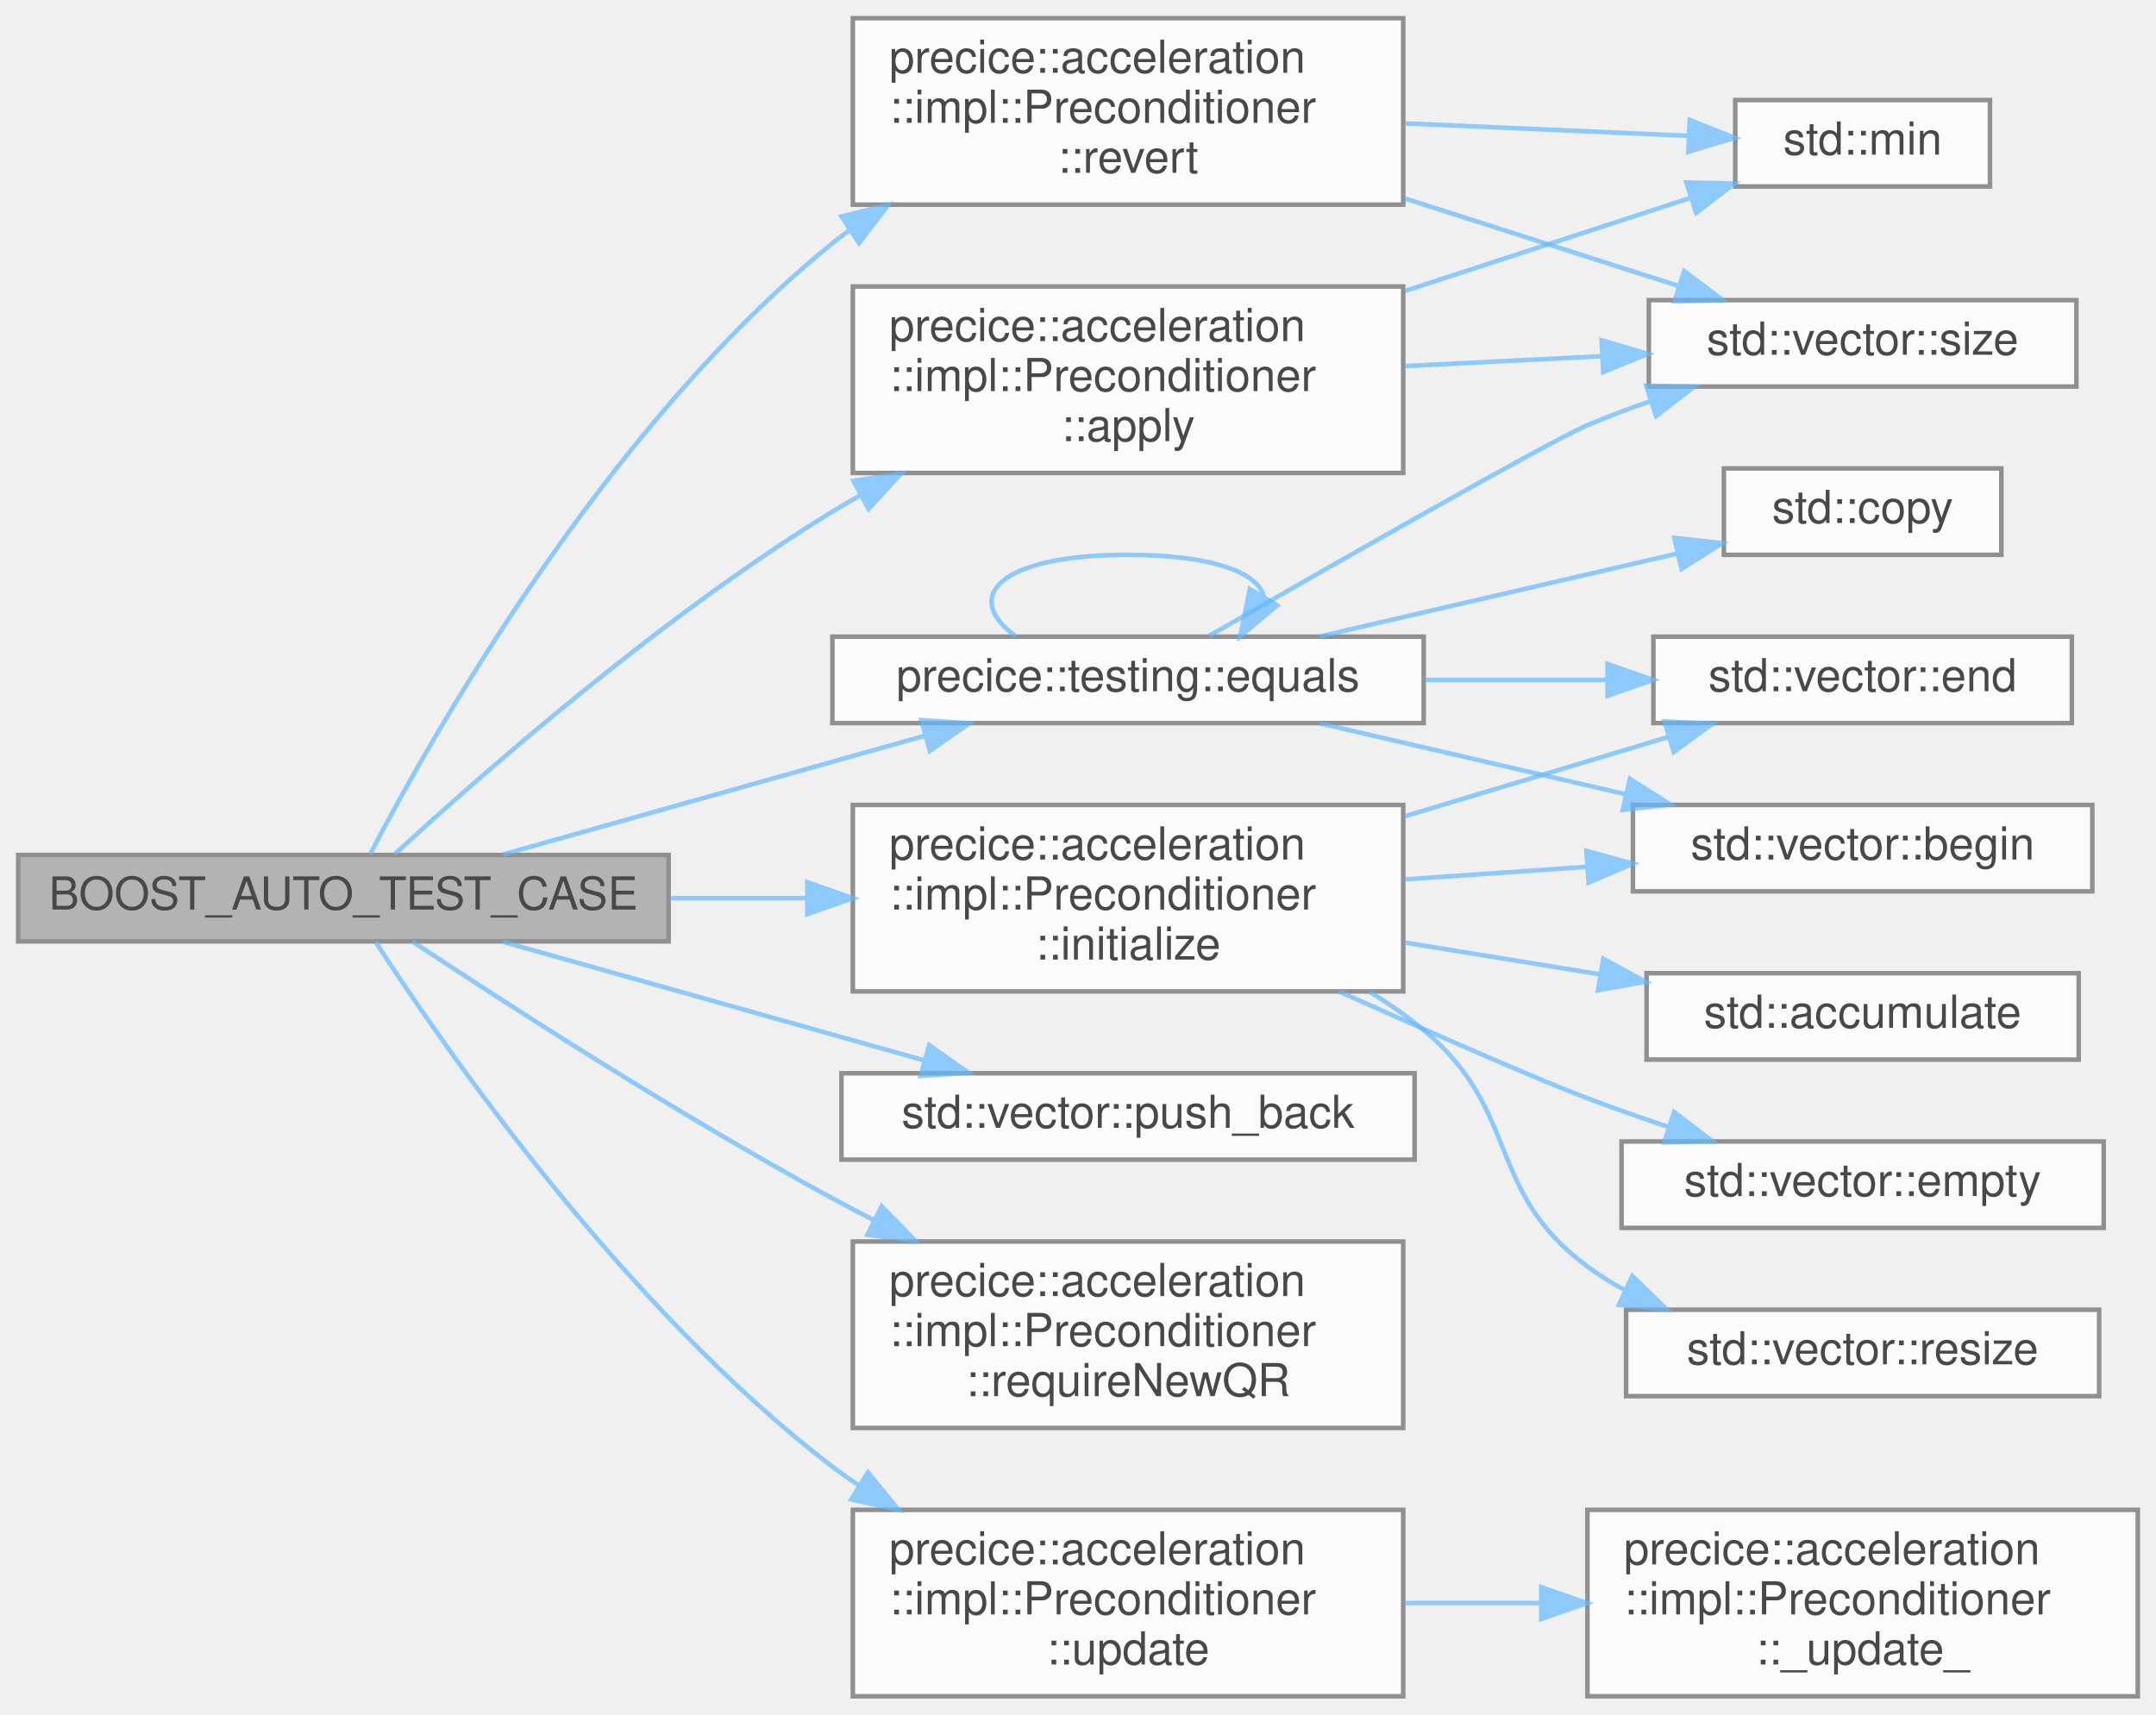
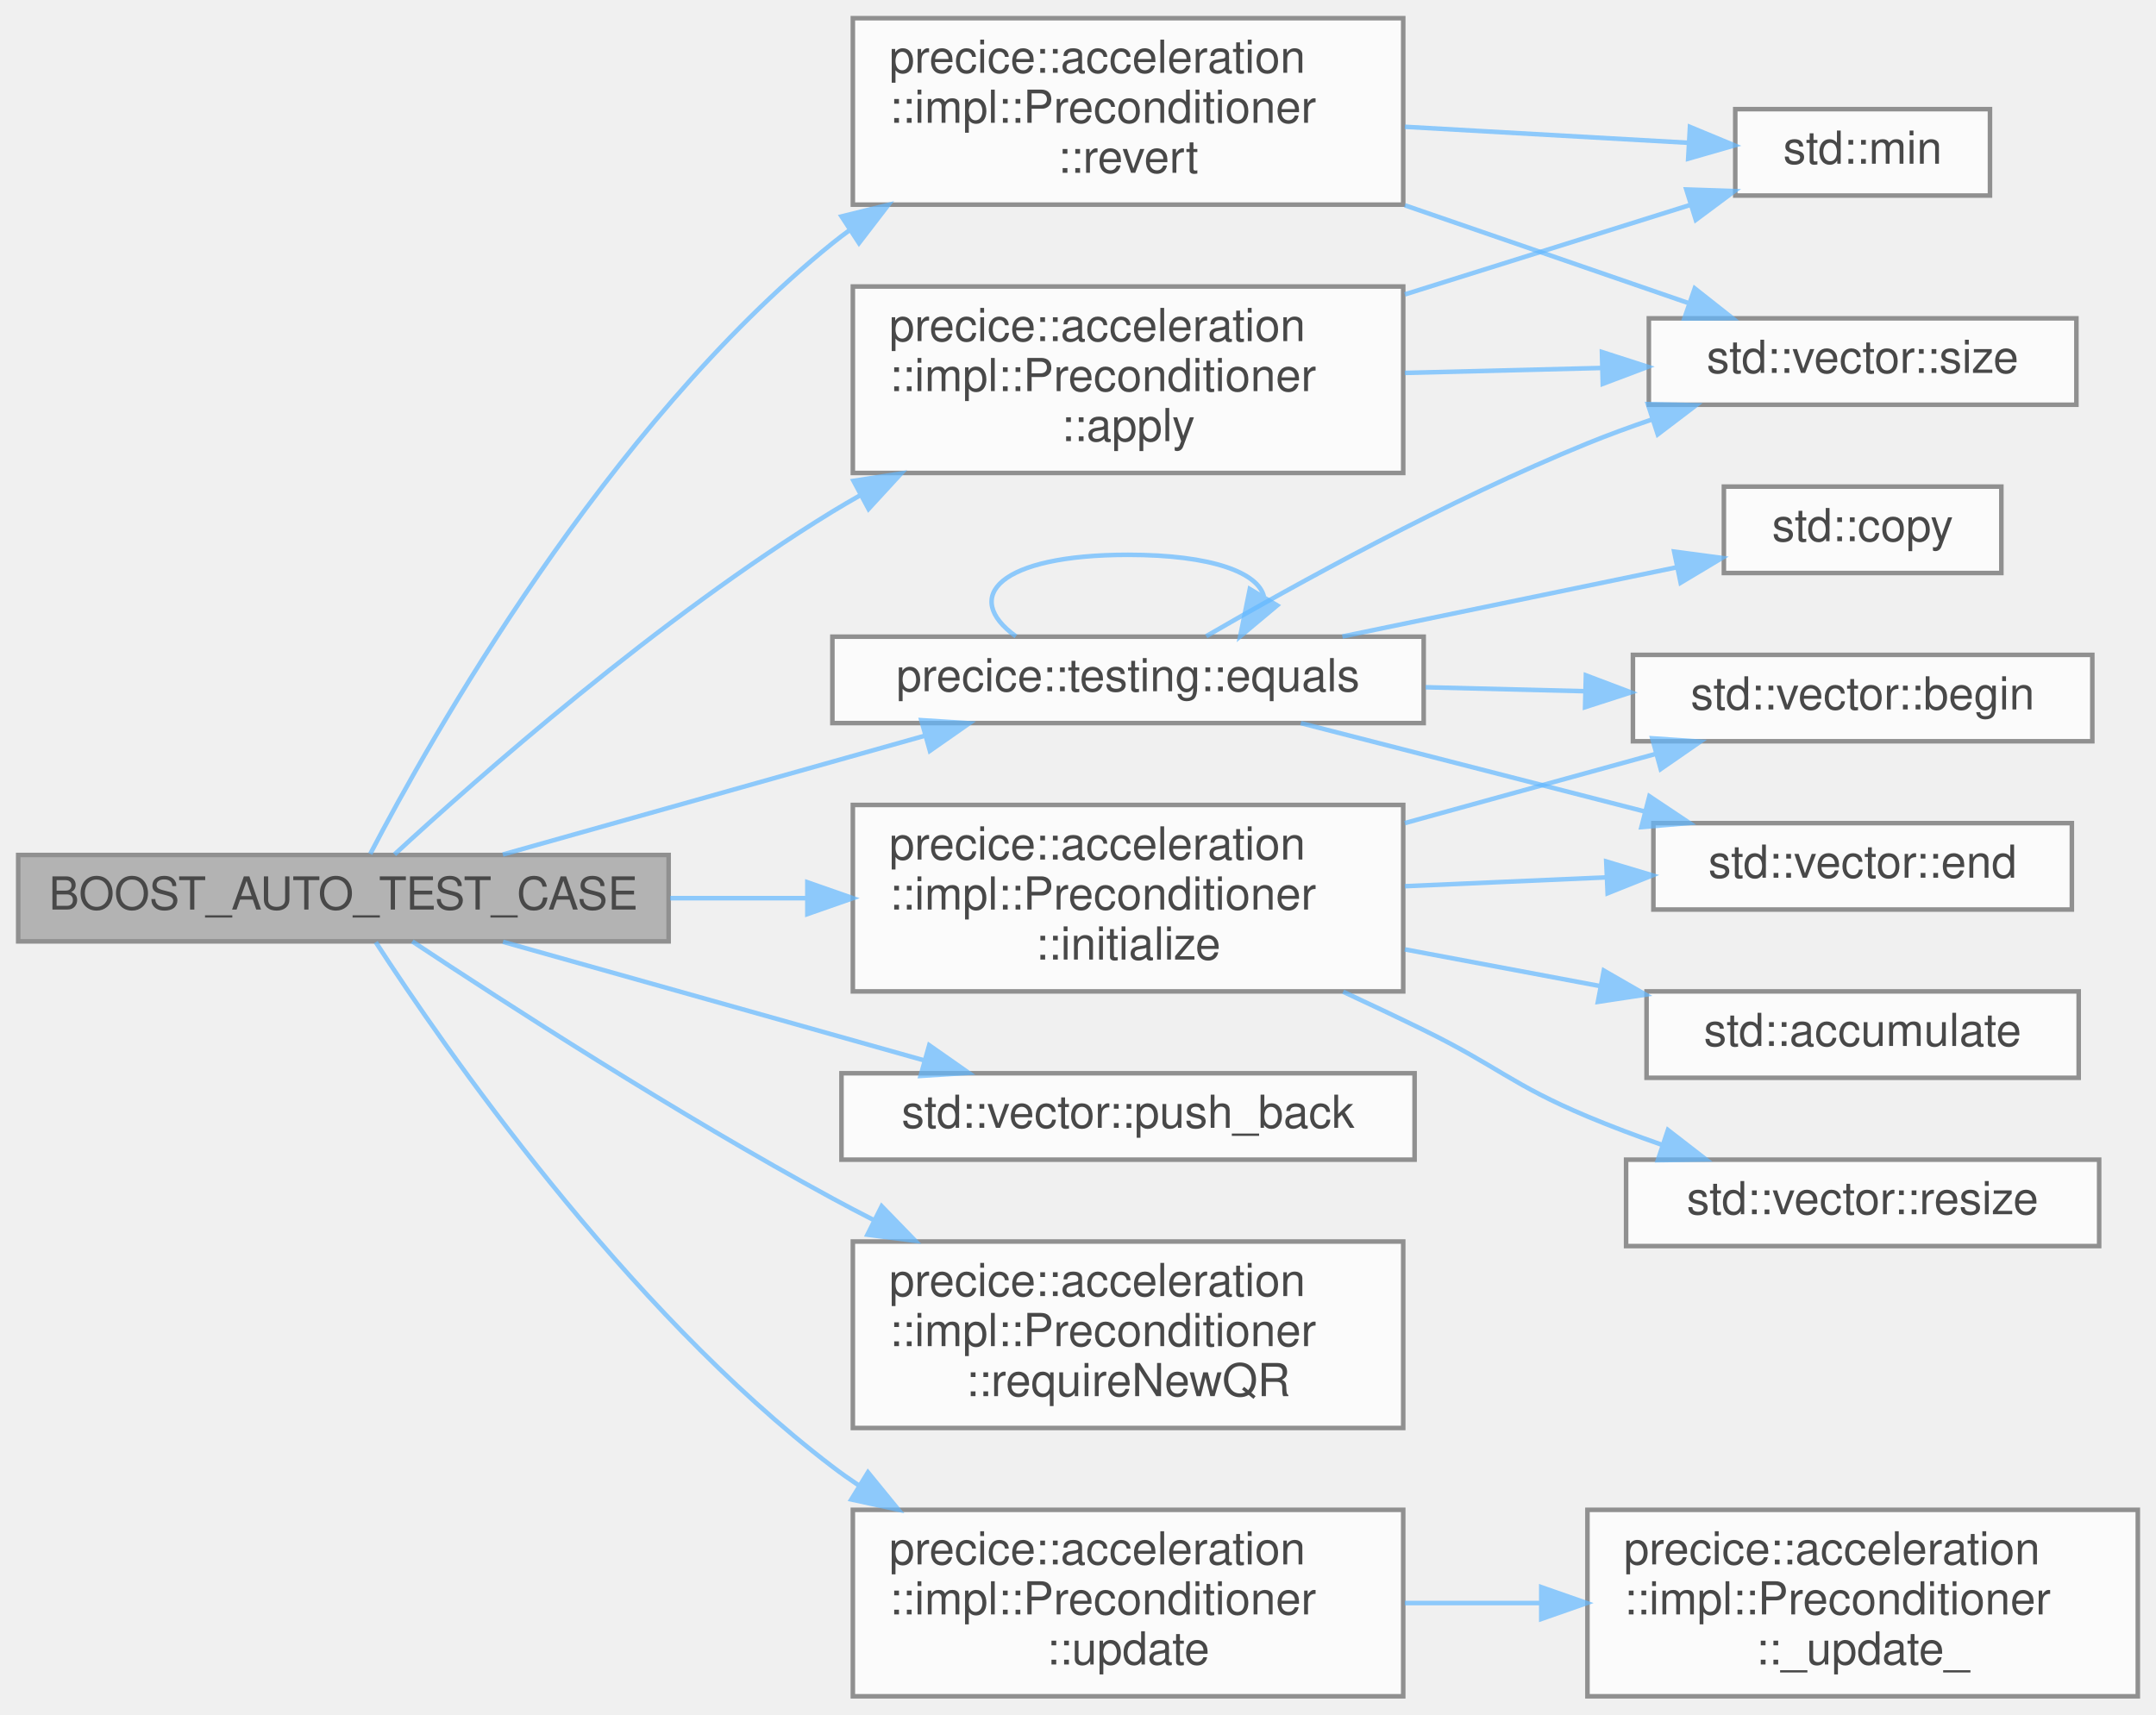
<svg xmlns="http://www.w3.org/2000/svg" xmlns:xlink="http://www.w3.org/1999/xlink" width="474pt" height="377pt" viewBox="0.00 0.00 474.00 377.00">
  <svg id="main" version="1.1" xml:space="preserve">
    <style type="text/css">
.node, .edge {opacity: 0.7;}
.node.selected, .edge.selected {opacity: 1;}
.edge:hover path { stroke: red; }
.edge:hover polygon { stroke: red; fill: red; }
</style>
    <svg id="graph" class="graph">
      <g id="graph0" class="graph" transform="scale(1 1) rotate(0) translate(4 373)">
        <g id="Node000001" class="node">
          <g id="a_Node000001">
            <a xlink:title=" ">
              <polygon fill="#999999" stroke="#666666" points="143,-185 0,-185 0,-166 143,-166 143,-185" />
              <text text-anchor="middle" x="71.5" y="-173" font-family="Helvetica,sans-Serif" font-size="10.00">BOOST_AUTO_TEST_CASE</text>
            </a>
          </g>
        </g>
        <g id="Node000002" class="node">
          <g id="a_Node000002">
            <a xlink:href="classprecice_1_1acceleration_1_1impl_1_1Preconditioner.html#a20fe1905f8fc196dab1f19d4fb95a208" target="_top" xlink:title="Apply preconditioner to matrix.">
              <polygon fill="white" stroke="#666666" points="304.5,-310 183.5,-310 183.5,-269 304.5,-269 304.5,-310" />
              <text text-anchor="start" x="191.5" y="-298" font-family="Helvetica,sans-Serif" font-size="10.00">precice::acceleration</text>
              <text text-anchor="start" x="191.5" y="-287" font-family="Helvetica,sans-Serif" font-size="10.00">::impl::Preconditioner</text>
              <text text-anchor="middle" x="244" y="-276" font-family="Helvetica,sans-Serif" font-size="10.00">::apply</text>
            </a>
          </g>
        </g>
        <g id="edge1_Node000001_Node000002" class="edge">
          <g id="a_edge1_Node000001_Node000002">
            <a xlink:title=" ">
              <path fill="none" stroke="#63b8ff" d="M82.73,-185.12C100.99,-201.95 140.87,-237.15 179,-260.5 180.94,-261.69 182.95,-262.86 184.98,-264.01" />
              <polygon fill="#63b8ff" stroke="#63b8ff" points="183.65,-267.26 194.12,-268.89 186.95,-261.09 183.65,-267.26" />
            </a>
          </g>
        </g>
        <g id="Node000005" class="node">
          <g id="a_Node000005">
            <a xlink:href="namespaceprecice_1_1testing.html#a0819eba8ac83ede1db16e724dd4f5458" target="_top" xlink:title="equals to be used in tests. Compares two std::vectors using a given tolerance. Prints both operands o...">
              <polygon fill="white" stroke="#666666" points="309,-233 179,-233 179,-214 309,-214 309,-233" />
              <text text-anchor="middle" x="244" y="-221" font-family="Helvetica,sans-Serif" font-size="10.00">precice::testing::equals</text>
            </a>
          </g>
        </g>
        <g id="edge4_Node000001_Node000005" class="edge">
          <g id="a_edge4_Node000001_Node000005">
            <a xlink:title=" ">
              <path fill="none" stroke="#63b8ff" d="M106.55,-185.1C127.46,-190.99 154.78,-198.68 179,-205.5 185.57,-207.35 192.52,-209.3 199.32,-211.22" />
              <polygon fill="#63b8ff" stroke="#63b8ff" points="198.55,-214.64 209.12,-213.97 200.44,-207.9 198.55,-214.64" />
            </a>
          </g>
        </g>
        <g id="Node000009" class="node">
          <g id="a_Node000009">
            <a xlink:href="classprecice_1_1acceleration_1_1impl_1_1Preconditioner.html#a777d6ef9b65f12c17e454ca3847c7629" target="_top" xlink:title="initialize the preconditioner">
              <polygon fill="white" stroke="#666666" points="304.5,-196 183.5,-196 183.5,-155 304.5,-155 304.5,-196" />
              <text text-anchor="start" x="191.5" y="-184" font-family="Helvetica,sans-Serif" font-size="10.00">precice::acceleration</text>
              <text text-anchor="start" x="191.5" y="-173" font-family="Helvetica,sans-Serif" font-size="10.00">::impl::Preconditioner</text>
              <text text-anchor="middle" x="244" y="-162" font-family="Helvetica,sans-Serif" font-size="10.00">::initialize</text>
            </a>
          </g>
        </g>
        <g id="edge10_Node000001_Node000009" class="edge">
          <g id="a_edge10_Node000001_Node000009">
            <a xlink:title=" ">
              <path fill="none" stroke="#63b8ff" d="M143.33,-175.5C153.24,-175.5 163.42,-175.5 173.32,-175.5" />
              <polygon fill="#63b8ff" stroke="#63b8ff" points="173.5,-179 183.5,-175.5 173.5,-172 173.5,-179" />
            </a>
          </g>
        </g>
-         <g id="Node000013" class="node">
-           <g id="a_Node000013">
+         <g id="Node000012" class="node">
+           <g id="a_Node000012">
            <a target="_parent" xlink:href="http://en.cppreference.com/w/cpp/container/vector/push_back.html#" xlink:title=" ">
              <polygon fill="white" stroke="#666666" points="307,-137 181,-137 181,-118 307,-118 307,-137" />
              <text text-anchor="middle" x="244" y="-125" font-family="Helvetica,sans-Serif" font-size="10.00">std::vector::push_back</text>
            </a>
          </g>
        </g>
-         <g id="edge16_Node000001_Node000013" class="edge">
-           <g id="a_edge16_Node000001_Node000013">
+         <g id="edge15_Node000001_Node000012" class="edge">
+           <g id="a_edge15_Node000001_Node000012">
            <a xlink:title=" ">
              <path fill="none" stroke="#63b8ff" d="M106.59,-165.9C133.19,-158.41 170.34,-147.96 199.15,-139.84" />
              <polygon fill="#63b8ff" stroke="#63b8ff" points="200.29,-143.16 208.97,-137.08 198.39,-136.42 200.29,-143.16" />
            </a>
          </g>
        </g>
-         <g id="Node000014" class="node">
-           <g id="a_Node000014">
+         <g id="Node000013" class="node">
+           <g id="a_Node000013">
            <a xlink:href="classprecice_1_1acceleration_1_1impl_1_1Preconditioner.html#aa2b4c3eef11171fc8edb95f681f9798d" target="_top" xlink:title="returns true if a QR decomposition from scratch is necessary">
              <polygon fill="white" stroke="#666666" points="304.5,-100 183.5,-100 183.5,-59 304.5,-59 304.5,-100" />
              <text text-anchor="start" x="191.5" y="-88" font-family="Helvetica,sans-Serif" font-size="10.00">precice::acceleration</text>
              <text text-anchor="start" x="191.5" y="-77" font-family="Helvetica,sans-Serif" font-size="10.00">::impl::Preconditioner</text>
              <text text-anchor="middle" x="244" y="-66" font-family="Helvetica,sans-Serif" font-size="10.00">::requireNewQR</text>
            </a>
          </g>
        </g>
-         <g id="edge17_Node000001_Node000014" class="edge">
-           <g id="a_edge17_Node000001_Node000014">
+         <g id="edge16_Node000001_Node000013" class="edge">
+           <g id="a_edge16_Node000001_Node000013">
            <a xlink:title=" ">
              <path fill="none" stroke="#63b8ff" d="M86.65,-165.99C106.77,-152.65 144.96,-127.95 179,-109.5 182,-107.87 185.11,-106.24 188.27,-104.63" />
              <polygon fill="#63b8ff" stroke="#63b8ff" points="189.84,-107.76 197.22,-100.16 186.71,-101.5 189.84,-107.76" />
            </a>
          </g>
        </g>
-         <g id="Node000015" class="node">
-           <g id="a_Node000015">
+         <g id="Node000014" class="node">
+           <g id="a_Node000014">
            <a xlink:href="classprecice_1_1acceleration_1_1impl_1_1Preconditioner.html#a26fdeb2e716b045c5326e09f44b26ac4" target="_top" xlink:title="Apply inverse preconditioner to matrix.">
              <polygon fill="white" stroke="#666666" points="304.5,-369 183.5,-369 183.5,-328 304.5,-328 304.5,-369" />
              <text text-anchor="start" x="191.5" y="-357" font-family="Helvetica,sans-Serif" font-size="10.00">precice::acceleration</text>
              <text text-anchor="start" x="191.5" y="-346" font-family="Helvetica,sans-Serif" font-size="10.00">::impl::Preconditioner</text>
              <text text-anchor="middle" x="244" y="-335" font-family="Helvetica,sans-Serif" font-size="10.00">::revert</text>
            </a>
          </g>
        </g>
-         <g id="edge18_Node000001_Node000015" class="edge">
-           <g id="a_edge18_Node000001_Node000015">
+         <g id="edge17_Node000001_Node000014" class="edge">
+           <g id="a_edge17_Node000001_Node000014">
            <a xlink:title=" ">
              <path fill="none" stroke="#63b8ff" d="M77.4,-185.23C90.58,-210.53 129.18,-279.24 179,-319.5 180.19,-320.46 181.41,-321.39 182.66,-322.3" />
              <polygon fill="#63b8ff" stroke="#63b8ff" points="181.02,-325.41 191.3,-327.95 184.85,-319.55 181.02,-325.41" />
            </a>
          </g>
        </g>
-         <g id="Node000016" class="node">
-           <g id="a_Node000016">
+         <g id="Node000015" class="node">
+           <g id="a_Node000015">
            <a xlink:href="classprecice_1_1acceleration_1_1impl_1_1Preconditioner.html#a3db3ef3d70e6deac3fe0d2a23d7cb89f" target="_top" xlink:title="Update the scaling after every FSI iteration and require a new QR decomposition (if necessary)">
              <polygon fill="white" stroke="#666666" points="304.5,-41 183.5,-41 183.5,0 304.5,0 304.5,-41" />
              <text text-anchor="start" x="191.5" y="-29" font-family="Helvetica,sans-Serif" font-size="10.00">precice::acceleration</text>
              <text text-anchor="start" x="191.5" y="-18" font-family="Helvetica,sans-Serif" font-size="10.00">::impl::Preconditioner</text>
              <text text-anchor="middle" x="244" y="-7" font-family="Helvetica,sans-Serif" font-size="10.00">::update</text>
            </a>
          </g>
        </g>
-         <g id="edge21_Node000001_Node000016" class="edge">
-           <g id="a_edge21_Node000001_Node000016">
+         <g id="edge20_Node000001_Node000015" class="edge">
+           <g id="a_edge20_Node000001_Node000015">
            <a xlink:title=" ">
              <path fill="none" stroke="#63b8ff" d="M78.61,-165.82C93.38,-143.06 133.21,-85.43 179,-50.5 180.82,-49.11 182.72,-47.76 184.67,-46.46" />
              <polygon fill="#63b8ff" stroke="#63b8ff" points="186.82,-49.24 193.52,-41.03 183.16,-43.28 186.82,-49.24" />
            </a>
          </g>
        </g>
        <g id="Node000003" class="node">
          <g id="a_Node000003">
            <a target="_parent" xlink:href="http://en.cppreference.com/w/cpp/algorithm/min.html#" xlink:title=" ">
-               <polygon fill="white" stroke="#666666" points="433.5,-351 377.5,-351 377.5,-332 433.5,-332 433.5,-351" />
-               <text text-anchor="middle" x="405.5" y="-339" font-family="Helvetica,sans-Serif" font-size="10.00">std::min</text>
+               <polygon fill="white" stroke="#666666" points="433.5,-349 377.5,-349 377.5,-330 433.5,-330 433.5,-349" />
+               <text text-anchor="middle" x="405.5" y="-337" font-family="Helvetica,sans-Serif" font-size="10.00">std::min</text>
            </a>
          </g>
        </g>
        <g id="edge2_Node000002_Node000003" class="edge">
          <g id="a_edge2_Node000002_Node000003">
            <a xlink:title=" ">
-               <path fill="none" stroke="#63b8ff" d="M304.85,-309.01C325.98,-315.9 349.1,-323.44 367.75,-329.52" />
-               <polygon fill="#63b8ff" stroke="#63b8ff" points="366.74,-332.87 377.33,-332.64 368.91,-326.21 366.74,-332.87" />
+               <path fill="none" stroke="#63b8ff" d="M304.85,-308.26C325.98,-314.88 349.1,-322.13 367.75,-327.98" />
+               <polygon fill="#63b8ff" stroke="#63b8ff" points="366.74,-331.33 377.33,-330.98 368.83,-324.65 366.74,-331.33" />
            </a>
          </g>
        </g>
        <g id="Node000004" class="node">
          <g id="a_Node000004">
            <a target="_parent" xlink:href="http://en.cppreference.com/w/cpp/container/vector/size.html#" xlink:title=" ">
-               <polygon fill="white" stroke="#666666" points="452.5,-307 358.5,-307 358.5,-288 452.5,-288 452.5,-307" />
-               <text text-anchor="middle" x="405.5" y="-295" font-family="Helvetica,sans-Serif" font-size="10.00">std::vector::size</text>
+               <polygon fill="white" stroke="#666666" points="452.5,-303 358.5,-303 358.5,-284 452.5,-284 452.5,-303" />
+               <text text-anchor="middle" x="405.5" y="-291" font-family="Helvetica,sans-Serif" font-size="10.00">std::vector::size</text>
            </a>
          </g>
        </g>
        <g id="edge3_Node000002_Node000004" class="edge">
          <g id="a_edge3_Node000002_Node000004">
            <a xlink:title=" ">
-               <path fill="none" stroke="#63b8ff" d="M304.85,-292.5C319.07,-293.22 334.2,-293.97 348.26,-294.68" />
-               <polygon fill="#63b8ff" stroke="#63b8ff" points="348.12,-298.18 358.28,-295.18 348.47,-291.19 348.12,-298.18" />
+               <path fill="none" stroke="#63b8ff" d="M304.85,-291C319.07,-291.36 334.2,-291.74 348.26,-292.09" />
+               <polygon fill="#63b8ff" stroke="#63b8ff" points="348.19,-295.59 358.28,-292.34 348.37,-288.59 348.19,-295.59" />
            </a>
          </g>
        </g>
        <g id="edge9_Node000005_Node000004" class="edge">
          <g id="a_edge9_Node000005_Node000004">
            <a xlink:title=" ">
-               <path fill="none" stroke="#63b8ff" d="M261.86,-233.2C288.08,-248.26 336.53,-275.9 345,-279.5 349.42,-281.38 354.11,-283.15 358.83,-284.79" />
-               <polygon fill="#63b8ff" stroke="#63b8ff" points="357.91,-288.18 368.5,-287.98 360.1,-281.53 357.91,-288.18" />
+               <path fill="none" stroke="#63b8ff" d="M261.19,-233.11C280.6,-244.36 314.37,-263.03 345,-275.5 349.51,-277.34 354.28,-279.08 359.08,-280.72" />
+               <polygon fill="#63b8ff" stroke="#63b8ff" points="358.29,-284.14 368.89,-283.9 360.46,-277.49 358.29,-284.14" />
            </a>
          </g>
        </g>
        <g id="edge8_Node000005_Node000005" class="edge">
          <g id="a_edge8_Node000005_Node000005">
            <a xlink:title=" ">
              <path fill="none" stroke="#63b8ff" d="M219.34,-233.08C207.34,-241.73 215.56,-251 244,-251 262.66,-251 272.62,-247.01 273.87,-241.82" />
              <polygon fill="#63b8ff" stroke="#63b8ff" points="276.79,-239.88 268.66,-233.08 270.77,-243.47 276.79,-239.88" />
            </a>
          </g>
        </g>
        <g id="Node000006" class="node">
          <g id="a_Node000006">
            <a target="_parent" xlink:href="http://en.cppreference.com/w/cpp/container/vector/begin.html#" xlink:title=" ">
-               <polygon fill="white" stroke="#666666" points="456,-196 355,-196 355,-177 456,-177 456,-196" />
-               <text text-anchor="middle" x="405.5" y="-184" font-family="Helvetica,sans-Serif" font-size="10.00">std::vector::begin</text>
+               <polygon fill="white" stroke="#666666" points="456,-229 355,-229 355,-210 456,-210 456,-229" />
+               <text text-anchor="middle" x="405.5" y="-217" font-family="Helvetica,sans-Serif" font-size="10.00">std::vector::begin</text>
            </a>
          </g>
        </g>
        <g id="edge5_Node000005_Node000006" class="edge">
          <g id="a_edge5_Node000005_Node000006">
            <a xlink:title=" ">
-               <path fill="none" stroke="#63b8ff" d="M286.08,-213.97C306.65,-209.2 331.75,-203.38 353.54,-198.32" />
-               <polygon fill="#63b8ff" stroke="#63b8ff" points="354.34,-201.73 363.29,-196.06 352.75,-194.91 354.34,-201.73" />
+               <path fill="none" stroke="#63b8ff" d="M309.42,-221.88C320.93,-221.6 332.89,-221.3 344.29,-221.01" />
+               <polygon fill="#63b8ff" stroke="#63b8ff" points="344.66,-224.5 354.56,-220.75 344.48,-217.5 344.66,-224.5" />
            </a>
          </g>
        </g>
        <g id="Node000007" class="node">
          <g id="a_Node000007">
            <a target="_parent" xlink:href="http://en.cppreference.com/w/cpp/algorithm/copy.html#" xlink:title=" ">
-               <polygon fill="white" stroke="#666666" points="436,-270 375,-270 375,-251 436,-251 436,-270" />
-               <text text-anchor="middle" x="405.5" y="-258" font-family="Helvetica,sans-Serif" font-size="10.00">std::copy</text>
+               <polygon fill="white" stroke="#666666" points="436,-266 375,-266 375,-247 436,-247 436,-266" />
+               <text text-anchor="middle" x="405.5" y="-254" font-family="Helvetica,sans-Serif" font-size="10.00">std::copy</text>
            </a>
          </g>
        </g>
        <g id="edge6_Node000005_Node000007" class="edge">
          <g id="a_edge6_Node000005_Node000007">
            <a xlink:title=" ">
-               <path fill="none" stroke="#63b8ff" d="M286.08,-233.03C310.3,-238.65 340.82,-245.73 364.8,-251.29" />
-               <polygon fill="#63b8ff" stroke="#63b8ff" points="364.11,-254.72 374.65,-253.57 365.7,-247.91 364.11,-254.72" />
+               <path fill="none" stroke="#63b8ff" d="M291.13,-233.04C314.43,-237.87 342.41,-243.65 364.75,-248.28" />
+               <polygon fill="#63b8ff" stroke="#63b8ff" points="364.07,-251.71 374.58,-250.31 365.49,-244.86 364.07,-251.71" />
            </a>
          </g>
        </g>
        <g id="Node000008" class="node">
          <g id="a_Node000008">
            <a target="_parent" xlink:href="http://en.cppreference.com/w/cpp/container/vector/end.html#" xlink:title=" ">
-               <polygon fill="white" stroke="#666666" points="451.5,-233 359.5,-233 359.5,-214 451.5,-214 451.5,-233" />
-               <text text-anchor="middle" x="405.5" y="-221" font-family="Helvetica,sans-Serif" font-size="10.00">std::vector::end</text>
+               <polygon fill="white" stroke="#666666" points="451.5,-192 359.5,-192 359.5,-173 451.5,-173 451.5,-192" />
+               <text text-anchor="middle" x="405.5" y="-180" font-family="Helvetica,sans-Serif" font-size="10.00">std::vector::end</text>
            </a>
          </g>
        </g>
        <g id="edge7_Node000005_Node000008" class="edge">
          <g id="a_edge7_Node000005_Node000008">
            <a xlink:title=" ">
-               <path fill="none" stroke="#63b8ff" d="M309.42,-223.5C322.65,-223.5 336.47,-223.5 349.34,-223.5" />
-               <polygon fill="#63b8ff" stroke="#63b8ff" points="349.43,-227 359.43,-223.5 349.43,-220 349.43,-227" />
+               <path fill="none" stroke="#63b8ff" d="M281.99,-213.99C304.46,-208.22 333.35,-200.79 357.44,-194.6" />
+               <polygon fill="#63b8ff" stroke="#63b8ff" points="358.62,-197.91 367.43,-192.03 356.87,-191.13 358.62,-197.91" />
            </a>
          </g>
        </g>
        <g id="edge12_Node000009_Node000006" class="edge">
          <g id="a_edge12_Node000009_Node000006">
            <a xlink:title=" ">
-               <path fill="none" stroke="#63b8ff" d="M304.85,-179.63C317.89,-180.53 331.69,-181.48 344.73,-182.38" />
-               <polygon fill="#63b8ff" stroke="#63b8ff" points="344.78,-185.89 355,-183.09 345.26,-178.91 344.78,-185.89" />
-             </a>
-           </g>
-         </g>
-         <g id="edge14_Node000009_Node000008" class="edge">
-           <g id="a_edge14_Node000009_Node000008">
-             <a xlink:title=" ">
-               <path fill="none" stroke="#63b8ff" d="M304.85,-193.51C324.06,-199.29 344.92,-205.57 362.56,-210.88" />
-               <polygon fill="#63b8ff" stroke="#63b8ff" points="361.96,-214.35 372.54,-213.88 363.98,-207.65 361.96,-214.35" />
+               <path fill="none" stroke="#63b8ff" d="M304.85,-192.01C323.17,-197.06 342.99,-202.53 360.1,-207.25" />
+               <polygon fill="#63b8ff" stroke="#63b8ff" points="359.25,-210.65 369.82,-209.93 361.11,-203.9 359.25,-210.65" />
+             </a>
+           </g>
+         </g>
+         <g id="edge13_Node000009_Node000008" class="edge">
+           <g id="a_edge13_Node000009_Node000008">
+             <a xlink:title=" ">
+               <path fill="none" stroke="#63b8ff" d="M304.85,-178.13C319.36,-178.76 334.81,-179.44 349.1,-180.07" />
+               <polygon fill="#63b8ff" stroke="#63b8ff" points="349.13,-183.57 359.28,-180.52 349.44,-176.58 349.13,-183.57" />
            </a>
          </g>
        </g>
        <g id="Node000010" class="node">
          <g id="a_Node000010">
            <a target="_parent" xlink:href="http://en.cppreference.com/w/cpp/algorithm/accumulate.html#" xlink:title=" ">
-               <polygon fill="white" stroke="#666666" points="453,-159 358,-159 358,-140 453,-140 453,-159" />
-               <text text-anchor="middle" x="405.5" y="-147" font-family="Helvetica,sans-Serif" font-size="10.00">std::accumulate</text>
+               <polygon fill="white" stroke="#666666" points="453,-155 358,-155 358,-136 453,-136 453,-155" />
+               <text text-anchor="middle" x="405.5" y="-143" font-family="Helvetica,sans-Serif" font-size="10.00">std::accumulate</text>
            </a>
          </g>
        </g>
        <g id="edge11_Node000009_Node000010" class="edge">
          <g id="a_edge11_Node000009_Node000010">
            <a xlink:title=" ">
-               <path fill="none" stroke="#63b8ff" d="M304.85,-165.74C318.93,-163.45 333.9,-161.01 347.84,-158.74" />
-               <polygon fill="#63b8ff" stroke="#63b8ff" points="348.47,-162.18 357.78,-157.12 347.34,-155.27 348.47,-162.18" />
+               <path fill="none" stroke="#63b8ff" d="M304.85,-164.24C318.93,-161.59 333.9,-158.78 347.84,-156.16" />
+               <polygon fill="#63b8ff" stroke="#63b8ff" points="348.6,-159.58 357.78,-154.29 347.3,-152.7 348.6,-159.58" />
            </a>
          </g>
        </g>
        <g id="Node000011" class="node">
          <g id="a_Node000011">
-             <a target="_parent" xlink:href="http://en.cppreference.com/w/cpp/container/vector/empty.html#" xlink:title=" ">
-               <polygon fill="white" stroke="#666666" points="458.5,-122 352.5,-122 352.5,-103 458.5,-103 458.5,-122" />
-               <text text-anchor="middle" x="405.5" y="-110" font-family="Helvetica,sans-Serif" font-size="10.00">std::vector::empty</text>
-             </a>
-           </g>
-         </g>
-         <g id="edge13_Node000009_Node000011" class="edge">
-           <g id="a_edge13_Node000009_Node000011">
-             <a xlink:title=" ">
-               <path fill="none" stroke="#63b8ff" d="M290.41,-154.97C311.53,-145.53 334.31,-135.54 345,-131.5 350.65,-129.36 356.66,-127.25 362.61,-125.26" />
-               <polygon fill="#63b8ff" stroke="#63b8ff" points="364.06,-128.47 372.48,-122.04 361.89,-121.82 364.06,-128.47" />
-             </a>
-           </g>
-         </g>
-         <g id="Node000012" class="node">
-           <g id="a_Node000012">
            <a target="_parent" xlink:href="http://en.cppreference.com/w/cpp/container/vector/resize.html#" xlink:title=" ">
-               <polygon fill="white" stroke="#666666" points="457.5,-85 353.5,-85 353.5,-66 457.5,-66 457.5,-85" />
-               <text text-anchor="middle" x="405.5" y="-73" font-family="Helvetica,sans-Serif" font-size="10.00">std::vector::resize</text>
-             </a>
-           </g>
-         </g>
-         <g id="edge15_Node000009_Node000012" class="edge">
-           <g id="a_edge15_Node000009_Node000012">
-             <a xlink:title=" ">
-               <path fill="none" stroke="#63b8ff" d="M297.12,-154.88C301.32,-152.34 305.35,-149.55 309,-146.5 330.58,-128.49 322.41,-111.22 345,-94.5 347.61,-92.56 350.43,-90.82 353.37,-89.25" />
-               <polygon fill="#63b8ff" stroke="#63b8ff" points="354.86,-92.42 362.47,-85.05 351.92,-86.07 354.86,-92.42" />
-             </a>
-           </g>
-         </g>
-         <g id="edge19_Node000015_Node000003" class="edge">
-           <g id="a_edge19_Node000015_Node000003">
-             <a xlink:title=" ">
-               <path fill="none" stroke="#63b8ff" d="M304.85,-345.87C325.78,-344.95 348.67,-343.95 367.23,-343.14" />
-               <polygon fill="#63b8ff" stroke="#63b8ff" points="367.49,-346.63 377.33,-342.69 367.18,-339.63 367.49,-346.63" />
-             </a>
-           </g>
-         </g>
-         <g id="edge20_Node000015_Node000004" class="edge">
-           <g id="a_edge20_Node000015_Node000004">
-             <a xlink:title=" ">
-               <path fill="none" stroke="#63b8ff" d="M304.85,-329.36C324.98,-322.93 346.93,-315.91 365.09,-310.1" />
-               <polygon fill="#63b8ff" stroke="#63b8ff" points="366.29,-313.39 374.75,-307.01 364.16,-306.72 366.29,-313.39" />
-             </a>
-           </g>
-         </g>
-         <g id="Node000017" class="node">
-           <g id="a_Node000017">
+               <polygon fill="white" stroke="#666666" points="457.5,-118 353.5,-118 353.5,-99 457.5,-99 457.5,-118" />
+               <text text-anchor="middle" x="405.5" y="-106" font-family="Helvetica,sans-Serif" font-size="10.00">std::vector::resize</text>
+             </a>
+           </g>
+         </g>
+         <g id="edge14_Node000009_Node000011" class="edge">
+           <g id="a_edge14_Node000009_Node000011">
+             <a xlink:title=" ">
+               <path fill="none" stroke="#63b8ff" d="M291.3,-154.92C297.28,-152.14 303.3,-149.29 309,-146.5 325.25,-138.54 328.32,-134.5 345,-127.5 350.19,-125.32 355.71,-123.25 361.23,-121.32" />
+               <polygon fill="#63b8ff" stroke="#63b8ff" points="362.7,-124.52 371.08,-118.03 360.48,-117.88 362.7,-124.52" />
+             </a>
+           </g>
+         </g>
+         <g id="edge18_Node000014_Node000003" class="edge">
+           <g id="a_edge18_Node000014_Node000003">
+             <a xlink:title=" ">
+               <path fill="none" stroke="#63b8ff" d="M304.85,-345.12C325.78,-343.94 348.67,-342.65 367.23,-341.6" />
+               <polygon fill="#63b8ff" stroke="#63b8ff" points="367.54,-345.09 377.33,-341.03 367.15,-338.1 367.54,-345.09" />
+             </a>
+           </g>
+         </g>
+         <g id="edge19_Node000014_Node000004" class="edge">
+           <g id="a_edge19_Node000014_Node000004">
+             <a xlink:title=" ">
+               <path fill="none" stroke="#63b8ff" d="M304.85,-327.86C325.83,-320.63 348.77,-312.72 367.35,-306.31" />
+               <polygon fill="#63b8ff" stroke="#63b8ff" points="368.59,-309.58 376.9,-303.02 366.31,-302.97 368.59,-309.58" />
+             </a>
+           </g>
+         </g>
+         <g id="Node000016" class="node">
+           <g id="a_Node000016">
            <a xlink:href="classprecice_1_1acceleration_1_1impl_1_1Preconditioner.html#a76651b4f19eb32fb251293049084c189" target="_top" xlink:title="Update the scaling after every FSI iteration and require a new QR decomposition (if necessary)">
              <polygon fill="white" stroke="#666666" points="466,-41 345,-41 345,0 466,0 466,-41" />
              <text text-anchor="start" x="353" y="-29" font-family="Helvetica,sans-Serif" font-size="10.00">precice::acceleration</text>
              <text text-anchor="start" x="353" y="-18" font-family="Helvetica,sans-Serif" font-size="10.00">::impl::Preconditioner</text>
              <text text-anchor="middle" x="405.5" y="-7" font-family="Helvetica,sans-Serif" font-size="10.00">::_update_</text>
            </a>
          </g>
        </g>
-         <g id="edge22_Node000016_Node000017" class="edge">
-           <g id="a_edge22_Node000016_Node000017">
+         <g id="edge21_Node000015_Node000016" class="edge">
+           <g id="a_edge21_Node000015_Node000016">
            <a xlink:title=" ">
              <path fill="none" stroke="#63b8ff" d="M304.85,-20.5C314.56,-20.5 324.69,-20.5 334.61,-20.5" />
              <polygon fill="#63b8ff" stroke="#63b8ff" points="334.85,-24 344.85,-20.5 334.85,-17 334.85,-24" />
            </a>
          </g>
        </g>
      </g>
    </svg>
  </svg>
  <style type="text/css">

[data-mouse-over-selected='false'] { opacity: 0.7; }
[data-mouse-over-selected='true']  { opacity: 1.0; }

</style>
</svg>
